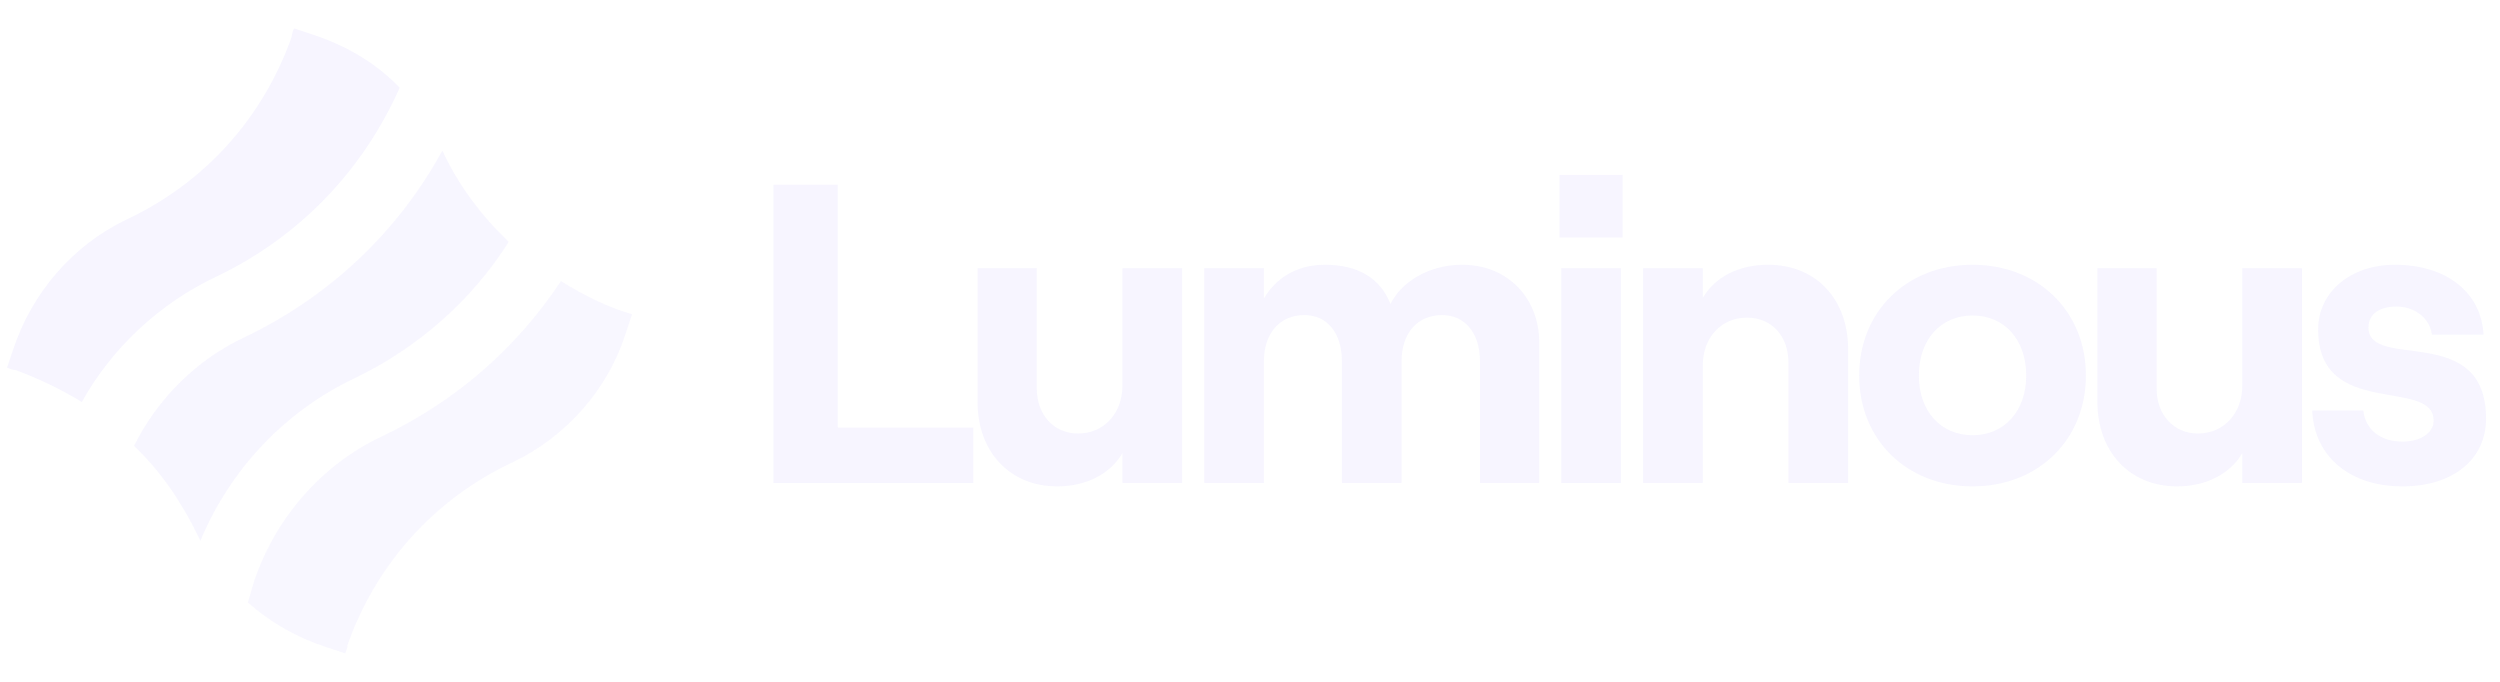
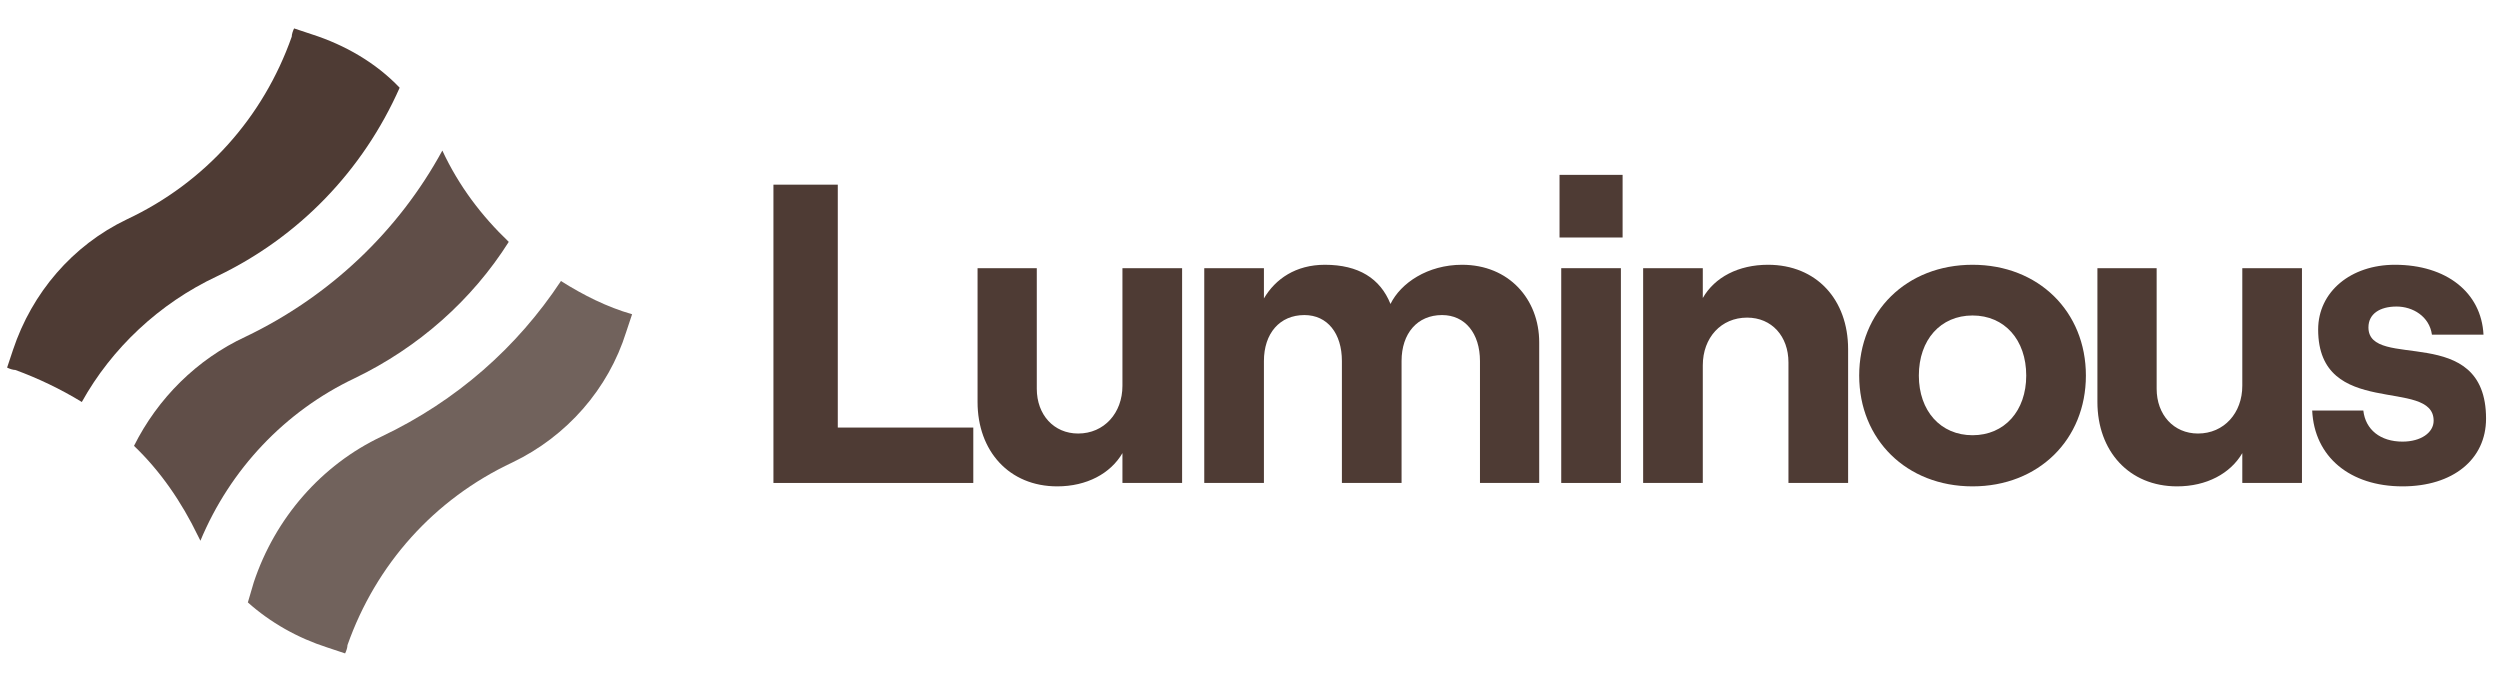
<svg xmlns="http://www.w3.org/2000/svg" width="176" height="48" viewBox="0 0 176 48" fill="none">
  <g opacity="0.84">
-     <path d="M15.278 19.45C21.039 16.695 25.547 12.019 28.136 6.175C26.466 4.421 24.295 3.169 21.957 2.417L20.705 2C20.621 2.167 20.538 2.417 20.538 2.584C18.534 8.262 14.443 12.854 8.933 15.442C5.092 17.279 2.253 20.619 0.917 24.626L0.5 25.879C0.667 25.962 0.917 26.046 1.084 26.046C2.671 26.63 4.257 27.381 5.76 28.3C7.847 24.543 11.187 21.37 15.278 19.45Z" fill="#F5F3FF" />
-     <path opacity="0.8" d="M39.491 19.784C36.402 24.459 32.144 28.216 26.884 30.721C22.626 32.725 19.369 36.482 17.867 40.99L17.449 42.41C19.036 43.829 20.956 44.915 23.043 45.583L24.296 46C24.379 45.833 24.462 45.583 24.462 45.416C26.466 39.738 30.557 35.146 36.068 32.558C39.908 30.721 42.831 27.381 44.083 23.374L44.5 22.122C42.747 21.62 41.077 20.786 39.491 19.784Z" fill="#F5F3FF" />
-     <path opacity="0.9" d="M14.109 38.068C16.196 33.059 20.037 28.968 24.963 26.63C29.471 24.459 33.229 21.119 35.817 17.028C33.897 15.191 32.31 13.104 31.141 10.599C28.052 16.277 23.21 20.869 17.282 23.707C13.859 25.294 11.103 28.049 9.434 31.389C11.27 33.142 12.773 35.313 13.942 37.734C13.942 37.734 14.026 37.901 14.109 38.068Z" fill="#F5F3FF" />
-     <path d="M54.45 34H68.52V30.1H58.98V13H54.45V34Z" fill="#F5F3FF" />
-     <path d="M83.22 18.88H79.02V27.16C79.02 29.08 77.73 30.52 75.9 30.52C74.19 30.52 72.99 29.2 72.99 27.37V18.88H68.82V28.3C68.82 31.75 71.04 34.24 74.43 34.24C76.5 34.24 78.18 33.34 79.02 31.9V34H83.22V18.88Z" fill="#F5F3FF" />
-     <path d="M84.78 34H88.98V25.42C88.98 23.47 90.09 22.18 91.83 22.18C93.45 22.18 94.47 23.47 94.47 25.42V34H98.67V25.42C98.67 23.47 99.78 22.18 101.52 22.18C103.14 22.18 104.19 23.47 104.19 25.42V34H108.36V24.1C108.36 21.07 106.23 18.64 102.93 18.64C100.5 18.64 98.61 19.93 97.89 21.4C97.17 19.6 95.64 18.64 93.27 18.64C91.23 18.64 89.79 19.63 88.98 21.01V18.88H84.78V34Z" fill="#F5F3FF" />
-     <path d="M109.791 12.31V16.72H114.231V12.31H109.791ZM109.911 34H114.111V18.88H109.911V34Z" fill="#F5F3FF" />
-     <path d="M115.677 34H119.877V25.72C119.877 23.77 121.167 22.36 122.997 22.36C124.737 22.36 125.907 23.68 125.907 25.51V34H130.107V24.58C130.107 21.1 127.887 18.64 124.467 18.64C122.397 18.64 120.717 19.51 119.877 20.98V18.88H115.677V34Z" fill="#F5F3FF" />
-     <path d="M138.867 34.24C143.517 34.24 146.847 30.94 146.847 26.44C146.847 21.94 143.517 18.64 138.867 18.64C134.217 18.64 130.887 21.94 130.887 26.44C130.887 30.94 134.217 34.24 138.867 34.24ZM138.867 30.64C136.617 30.64 135.087 28.93 135.087 26.44C135.087 23.92 136.617 22.21 138.867 22.21C141.117 22.21 142.647 23.92 142.647 26.44C142.647 28.93 141.117 30.64 138.867 30.64Z" fill="#F5F3FF" />
-     <path d="M162.058 18.88H157.858V27.16C157.858 29.08 156.568 30.52 154.738 30.52C153.028 30.52 151.828 29.2 151.828 27.37V18.88H147.658V28.3C147.658 31.75 149.878 34.24 153.268 34.24C155.338 34.24 157.018 33.34 157.858 31.9V34H162.058V18.88Z" fill="#F5F3FF" />
-     <path d="M169.138 34.24C172.678 34.24 175.018 32.35 175.018 29.47C175.018 22.63 166.738 26.14 166.738 23.05C166.738 22.09 167.548 21.58 168.718 21.58C169.858 21.58 171.028 22.27 171.208 23.56H174.838C174.688 20.59 172.228 18.64 168.598 18.64C165.508 18.64 163.198 20.53 163.198 23.2C163.198 29.56 171.328 26.53 171.328 29.62C171.328 30.46 170.428 31.09 169.138 31.09C167.578 31.09 166.528 30.25 166.378 28.9H162.778C162.928 32.17 165.448 34.24 169.138 34.24Z" fill="#F5F3FF" />
+     <path d="M15.278 19.45C21.039 16.695 25.547 12.019 28.136 6.175C26.466 4.421 24.295 3.169 21.957 2.417L20.705 2C20.621 2.167 20.538 2.417 20.538 2.584C18.534 8.262 14.443 12.854 8.933 15.442C5.092 17.279 2.253 20.619 0.917 24.626L0.5 25.879C0.667 25.962 0.917 26.046 1.084 26.046C2.671 26.63 4.257 27.381 5.76 28.3C7.847 24.543 11.187 21.37 15.278 19.45Z" fill="#2D160E" />
+     <path opacity="0.8" d="M39.491 19.784C36.402 24.459 32.144 28.216 26.884 30.721C22.626 32.725 19.369 36.482 17.867 40.99L17.449 42.41C19.036 43.829 20.956 44.915 23.043 45.583L24.296 46C24.379 45.833 24.462 45.583 24.462 45.416C26.466 39.738 30.557 35.146 36.068 32.558C39.908 30.721 42.831 27.381 44.083 23.374L44.5 22.122C42.747 21.62 41.077 20.786 39.491 19.784Z" fill="#2D160E" />
+     <path opacity="0.9" d="M14.109 38.068C16.196 33.059 20.037 28.968 24.963 26.63C29.471 24.459 33.229 21.119 35.817 17.028C33.897 15.191 32.31 13.104 31.141 10.599C28.052 16.277 23.21 20.869 17.282 23.707C13.859 25.294 11.103 28.049 9.434 31.389C11.27 33.142 12.773 35.313 13.942 37.734C13.942 37.734 14.026 37.901 14.109 38.068Z" fill="#2D160E" />
+     <path d="M54.45 34H68.52V30.1H58.98V13H54.45V34Z" fill="#2D160E" />
+     <path d="M83.22 18.88H79.02V27.16C79.02 29.08 77.73 30.52 75.9 30.52C74.19 30.52 72.99 29.2 72.99 27.37V18.88H68.82V28.3C68.82 31.75 71.04 34.24 74.43 34.24C76.5 34.24 78.18 33.34 79.02 31.9V34H83.22V18.88Z" fill="#2D160E" />
+     <path d="M84.78 34H88.98V25.42C88.98 23.47 90.09 22.18 91.83 22.18C93.45 22.18 94.47 23.47 94.47 25.42V34H98.67V25.42C98.67 23.47 99.78 22.18 101.52 22.18C103.14 22.18 104.19 23.47 104.19 25.42V34H108.36V24.1C108.36 21.07 106.23 18.64 102.93 18.64C100.5 18.64 98.61 19.93 97.89 21.4C97.17 19.6 95.64 18.64 93.27 18.64C91.23 18.64 89.79 19.63 88.98 21.01V18.88H84.78V34Z" fill="#2D160E" />
+     <path d="M109.791 12.31V16.72H114.231V12.31H109.791ZM109.911 34H114.111V18.88H109.911V34Z" fill="#2D160E" />
+     <path d="M115.677 34H119.877V25.72C119.877 23.77 121.167 22.36 122.997 22.36C124.737 22.36 125.907 23.68 125.907 25.51V34H130.107V24.58C130.107 21.1 127.887 18.64 124.467 18.64C122.397 18.64 120.717 19.51 119.877 20.98V18.88H115.677V34Z" fill="#2D160E" />
+     <path d="M138.867 34.24C143.517 34.24 146.847 30.94 146.847 26.44C146.847 21.94 143.517 18.64 138.867 18.64C134.217 18.64 130.887 21.94 130.887 26.44C130.887 30.94 134.217 34.24 138.867 34.24ZM138.867 30.64C136.617 30.64 135.087 28.93 135.087 26.44C135.087 23.92 136.617 22.21 138.867 22.21C141.117 22.21 142.647 23.92 142.647 26.44C142.647 28.93 141.117 30.64 138.867 30.64Z" fill="#2D160E" />
+     <path d="M162.058 18.88H157.858V27.16C157.858 29.08 156.568 30.52 154.738 30.52C153.028 30.52 151.828 29.2 151.828 27.37V18.88H147.658V28.3C147.658 31.75 149.878 34.24 153.268 34.24C155.338 34.24 157.018 33.34 157.858 31.9V34H162.058V18.88Z" fill="#2D160E" />
+     <path d="M169.138 34.24C172.678 34.24 175.018 32.35 175.018 29.47C175.018 22.63 166.738 26.14 166.738 23.05C166.738 22.09 167.548 21.58 168.718 21.58C169.858 21.58 171.028 22.27 171.208 23.56H174.838C174.688 20.59 172.228 18.64 168.598 18.64C165.508 18.64 163.198 20.53 163.198 23.2C163.198 29.56 171.328 26.53 171.328 29.62C171.328 30.46 170.428 31.09 169.138 31.09C167.578 31.09 166.528 30.25 166.378 28.9H162.778C162.928 32.17 165.448 34.24 169.138 34.24Z" fill="#2D160E" />
  </g>
</svg>
